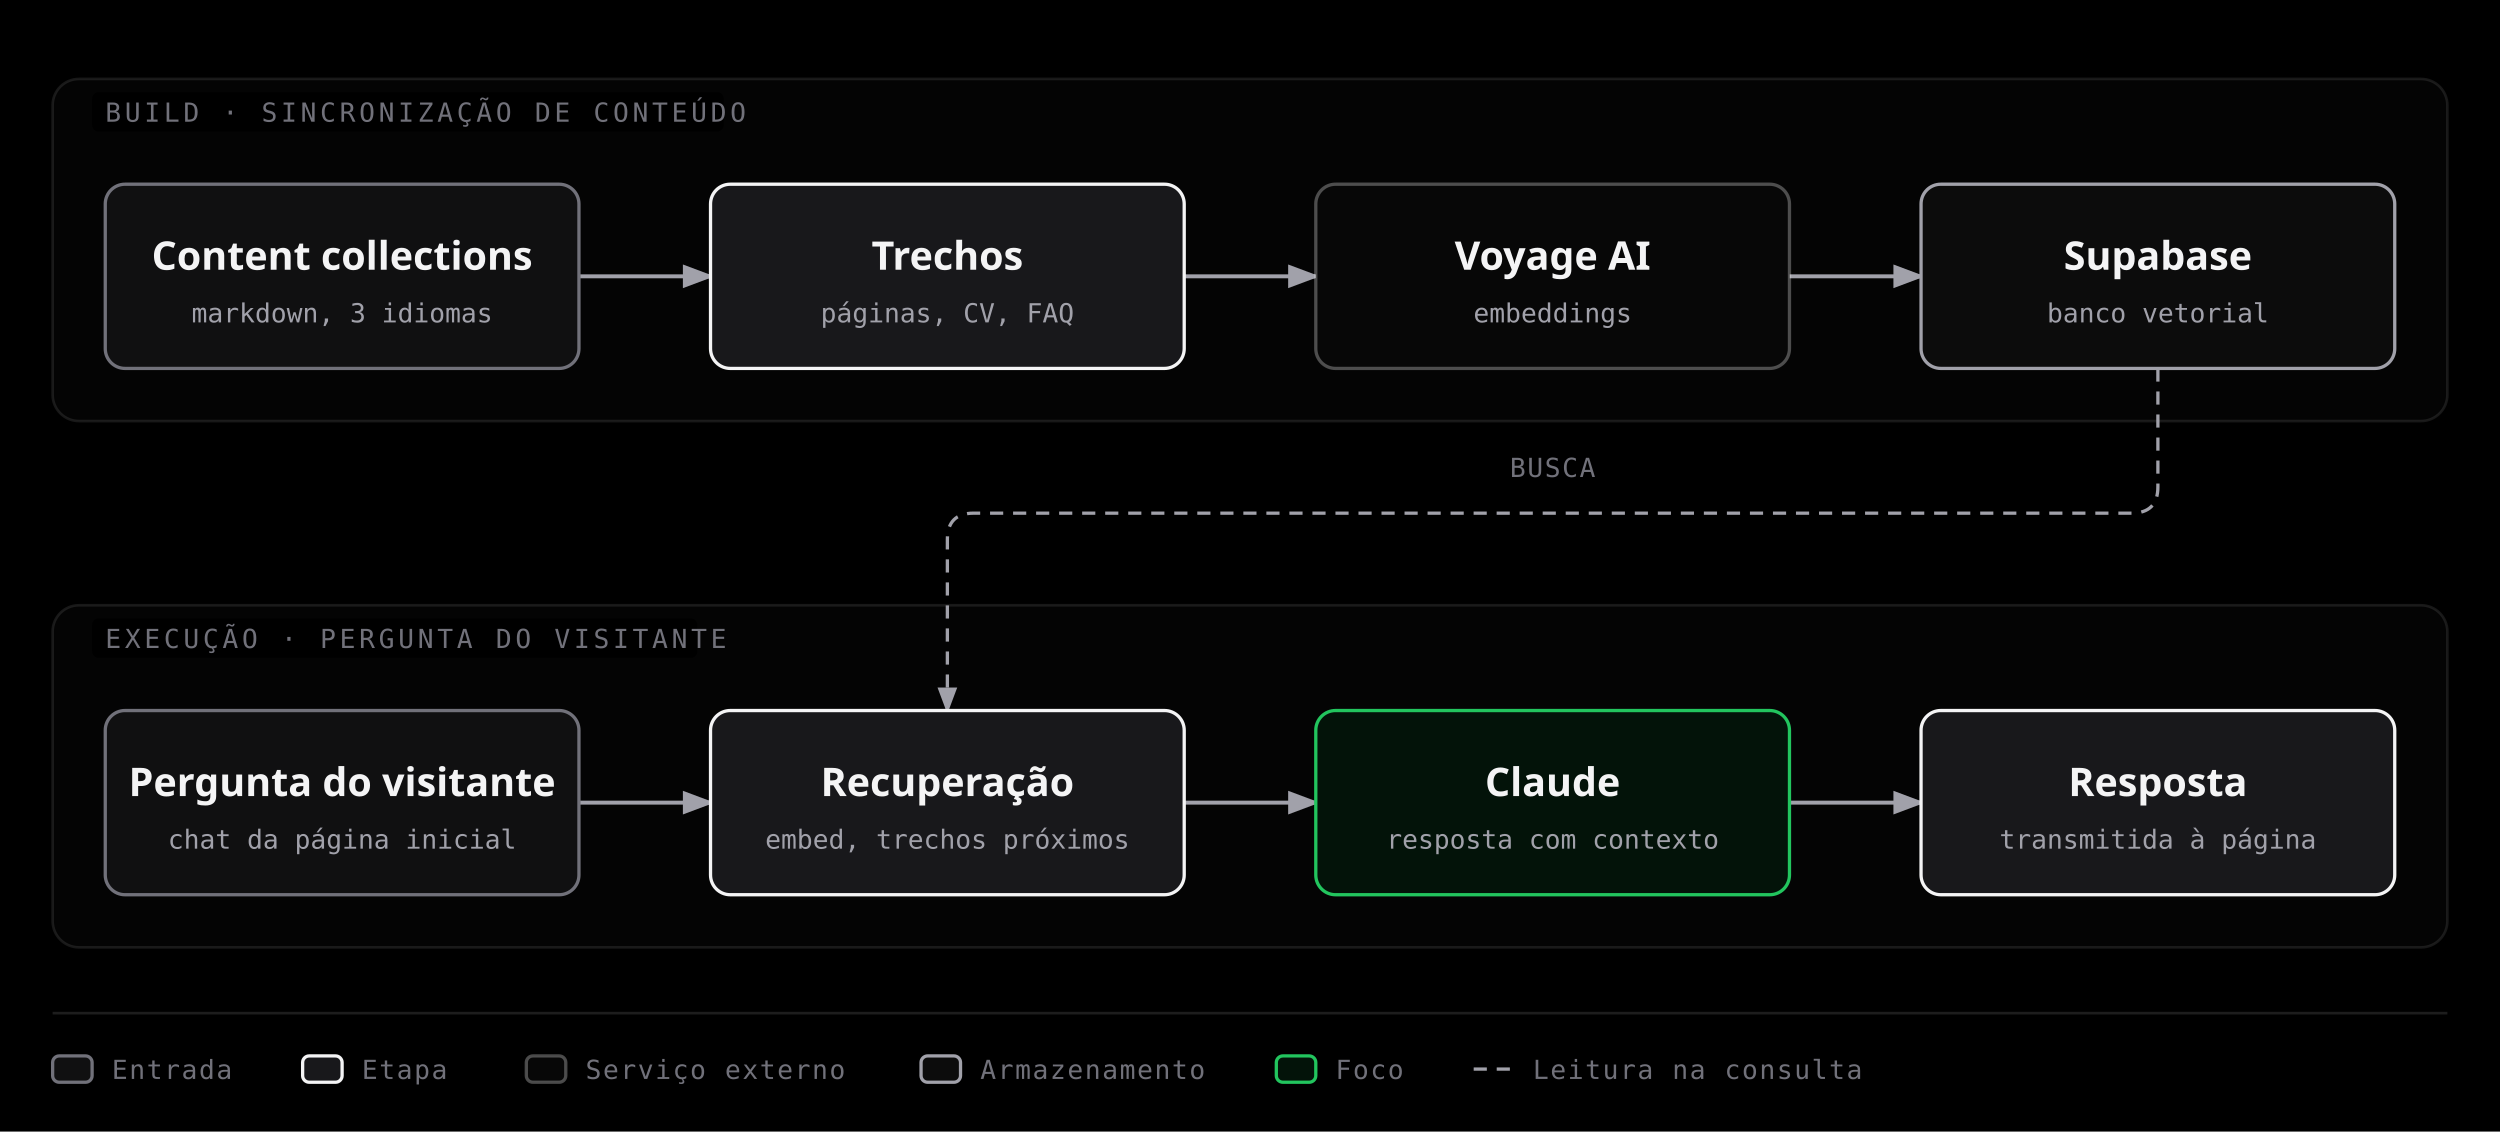
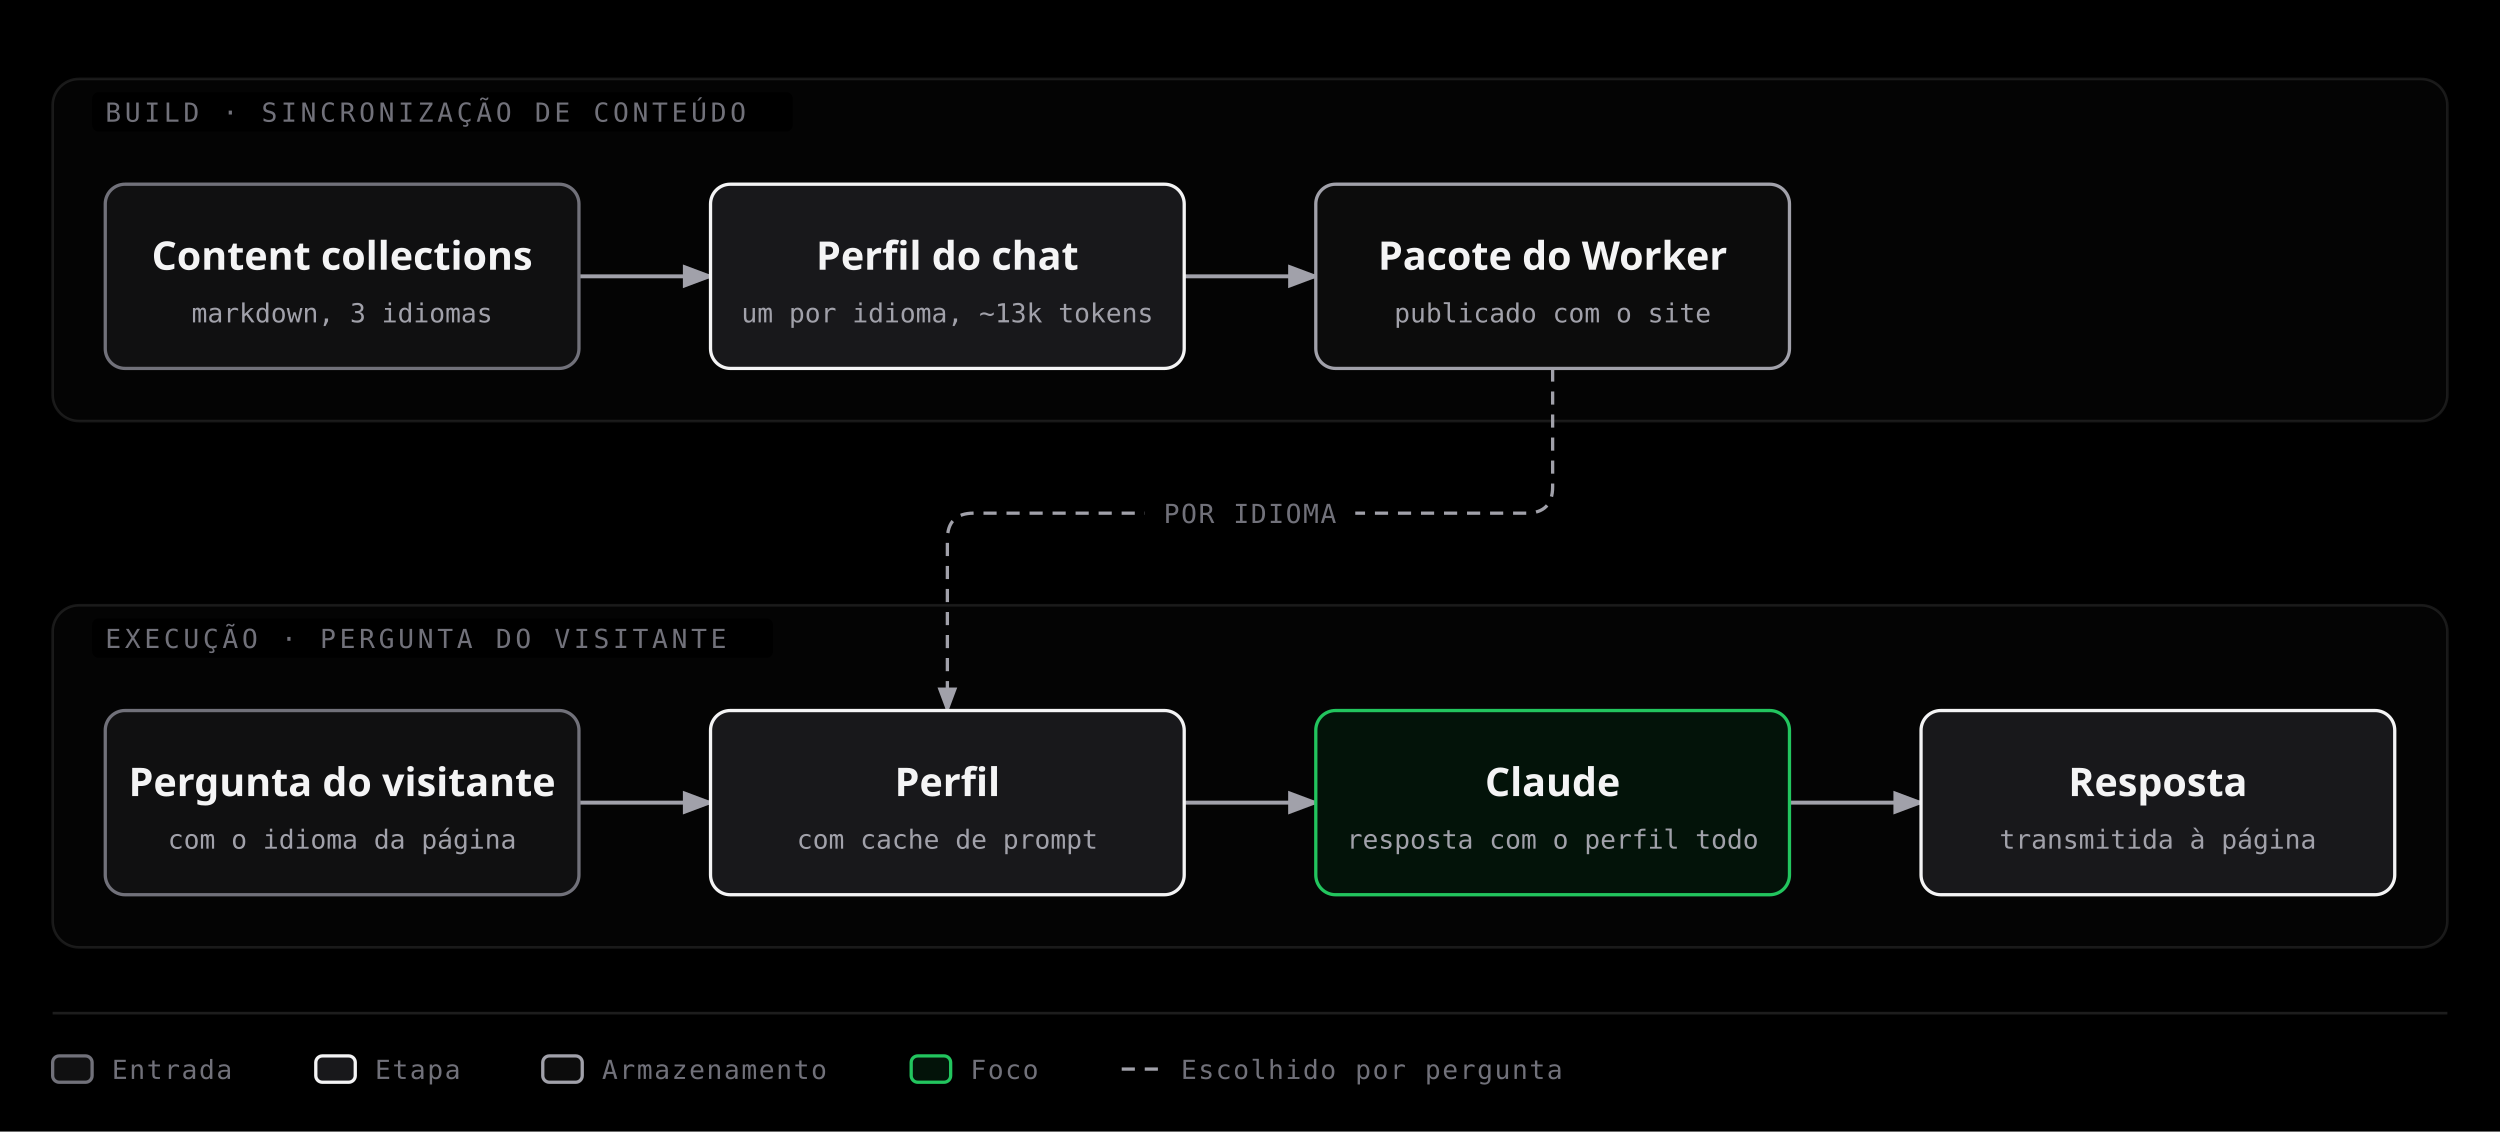
<svg xmlns="http://www.w3.org/2000/svg" viewBox="0 0 760 344" role="img" aria-labelledby="chat-pipeline-pt-title chat-pipeline-pt-desc">
  <defs>
    <marker id="chat-pipeline-pt-arrow" markerWidth="8" markerHeight="6" refX="7" refY="3" orient="auto">
      <polygon points="0 0, 8 3, 0 6" fill="#a1a1aa" />
    </marker>
  </defs>
  <rect width="100%" height="100%" fill="#000000" />
  <rect x="16" y="24" width="728" height="104" rx="8" fill="rgba(244,244,245,0.02)" stroke="rgba(244,244,245,0.10)" stroke-width="0.8" />
-   <rect x="28" y="28" width="192" height="12" rx="2" fill="#000000" />
+   <rect x="28" y="28" width="213" height="12" rx="2" fill="#000000" />
  <text x="32" y="37" fill="#71717a" font-size="8" font-family="ui-monospace, SFMono-Regular, Menlo, Consolas, monospace" letter-spacing="0.14em">BUILD · SINCRONIZAÇÃO DE CONTEÚDO</text>
  <rect x="16" y="184" width="728" height="104" rx="8" fill="rgba(244,244,245,0.02)" stroke="rgba(244,244,245,0.10)" stroke-width="0.8" />
-   <rect x="28" y="188" width="184" height="12" rx="2" fill="#000000" />
+   <rect x="28" y="188" width="207" height="12" rx="2" fill="#000000" />
  <text x="32" y="197" fill="#71717a" font-size="8" font-family="ui-monospace, SFMono-Regular, Menlo, Consolas, monospace" letter-spacing="0.14em">EXECUÇÃO · PERGUNTA DO VISITANTE</text>
  <line x1="176" y1="84" x2="216" y2="84" stroke="#a1a1aa" stroke-width="1.2" marker-end="url(#chat-pipeline-pt-arrow)" />
  <line x1="360" y1="84" x2="400" y2="84" stroke="#a1a1aa" stroke-width="1.2" marker-end="url(#chat-pipeline-pt-arrow)" />
-   <line x1="544" y1="84" x2="584" y2="84" stroke="#a1a1aa" stroke-width="1.2" marker-end="url(#chat-pipeline-pt-arrow)" />
  <line x1="176" y1="244" x2="216" y2="244" stroke="#a1a1aa" stroke-width="1.2" marker-end="url(#chat-pipeline-pt-arrow)" />
  <line x1="360" y1="244" x2="400" y2="244" stroke="#a1a1aa" stroke-width="1.2" marker-end="url(#chat-pipeline-pt-arrow)" />
  <line x1="544" y1="244" x2="584" y2="244" stroke="#a1a1aa" stroke-width="1.2" marker-end="url(#chat-pipeline-pt-arrow)" />
-   <path d="M656,112 V148 Q656,156 648,156 H296 Q288,156 288,164 V216" fill="none" stroke="#a1a1aa" stroke-width="1" stroke-dasharray="4,3" marker-end="url(#chat-pipeline-pt-arrow)" />
-   <rect x="454" y="136" width="36" height="12" rx="2" fill="#000000" />
-   <text x="472" y="145" fill="#71717a" font-size="8" font-family="ui-monospace, SFMono-Regular, Menlo, Consolas, monospace" text-anchor="middle" letter-spacing="0.06em">BUSCA</text>
+   <path d="M472,112 V148 Q472,156 464,156 H296 Q288,156 288,164 V216" fill="none" stroke="#a1a1aa" stroke-width="1" stroke-dasharray="4,3" marker-end="url(#chat-pipeline-pt-arrow)" />
+   <rect x="348" y="150" width="64" height="12" rx="2" fill="#000000" />
+   <text x="380" y="159" fill="#71717a" font-size="8" font-family="ui-monospace, SFMono-Regular, Menlo, Consolas, monospace" text-anchor="middle" letter-spacing="0.06em">POR IDIOMA</text>
  <rect x="32" y="56" width="144" height="56" rx="6" fill="#000000" />
  <rect x="32" y="56" width="144" height="56" rx="6" fill="rgba(161,161,170,0.10)" stroke="#71717a" stroke-width="1" />
  <text x="104" y="82" fill="#f4f4f5" font-size="12" font-weight="600" font-family="ui-sans-serif, system-ui, sans-serif" text-anchor="middle">Content collections</text>
  <text x="104" y="98" fill="#a1a1aa" font-size="8" font-family="ui-monospace, SFMono-Regular, Menlo, Consolas, monospace" text-anchor="middle">markdown, 3 idiomas</text>
  <rect x="216" y="56" width="144" height="56" rx="6" fill="#000000" />
  <rect x="216" y="56" width="144" height="56" rx="6" fill="#18181b" stroke="#f4f4f5" stroke-width="1" />
-   <text x="288" y="82" fill="#f4f4f5" font-size="12" font-weight="600" font-family="ui-sans-serif, system-ui, sans-serif" text-anchor="middle">Trechos</text>
-   <text x="288" y="98" fill="#a1a1aa" font-size="8" font-family="ui-monospace, SFMono-Regular, Menlo, Consolas, monospace" text-anchor="middle">páginas, CV, FAQ</text>
+   <text x="288" y="82" fill="#f4f4f5" font-size="12" font-weight="600" font-family="ui-sans-serif, system-ui, sans-serif" text-anchor="middle">Perfil do chat</text>
+   <text x="288" y="98" fill="#a1a1aa" font-size="8" font-family="ui-monospace, SFMono-Regular, Menlo, Consolas, monospace" text-anchor="middle">um por idioma, ~13k tokens</text>
  <rect x="400" y="56" width="144" height="56" rx="6" fill="#000000" />
-   <rect x="400" y="56" width="144" height="56" rx="6" fill="rgba(244,244,245,0.03)" stroke="rgba(244,244,245,0.30)" stroke-width="1" />
-   <text x="472" y="82" fill="#f4f4f5" font-size="12" font-weight="600" font-family="ui-sans-serif, system-ui, sans-serif" text-anchor="middle">Voyage AI</text>
-   <text x="472" y="98" fill="#a1a1aa" font-size="8" font-family="ui-monospace, SFMono-Regular, Menlo, Consolas, monospace" text-anchor="middle">embeddings</text>
-   <rect x="584" y="56" width="144" height="56" rx="6" fill="#000000" />
-   <rect x="584" y="56" width="144" height="56" rx="6" fill="rgba(244,244,245,0.05)" stroke="#a1a1aa" stroke-width="1" />
-   <text x="656" y="82" fill="#f4f4f5" font-size="12" font-weight="600" font-family="ui-sans-serif, system-ui, sans-serif" text-anchor="middle">Supabase</text>
-   <text x="656" y="98" fill="#a1a1aa" font-size="8" font-family="ui-monospace, SFMono-Regular, Menlo, Consolas, monospace" text-anchor="middle">banco vetorial</text>
+   <rect x="400" y="56" width="144" height="56" rx="6" fill="rgba(244,244,245,0.05)" stroke="#a1a1aa" stroke-width="1" />
+   <text x="472" y="82" fill="#f4f4f5" font-size="12" font-weight="600" font-family="ui-sans-serif, system-ui, sans-serif" text-anchor="middle">Pacote do Worker</text>
+   <text x="472" y="98" fill="#a1a1aa" font-size="8" font-family="ui-monospace, SFMono-Regular, Menlo, Consolas, monospace" text-anchor="middle">publicado com o site</text>
  <rect x="32" y="216" width="144" height="56" rx="6" fill="#000000" />
  <rect x="32" y="216" width="144" height="56" rx="6" fill="rgba(161,161,170,0.10)" stroke="#71717a" stroke-width="1" />
  <text x="104" y="242" fill="#f4f4f5" font-size="12" font-weight="600" font-family="ui-sans-serif, system-ui, sans-serif" text-anchor="middle">Pergunta do visitante</text>
-   <text x="104" y="258" fill="#a1a1aa" font-size="8" font-family="ui-monospace, SFMono-Regular, Menlo, Consolas, monospace" text-anchor="middle">chat da página inicial</text>
+   <text x="104" y="258" fill="#a1a1aa" font-size="8" font-family="ui-monospace, SFMono-Regular, Menlo, Consolas, monospace" text-anchor="middle">com o idioma da página</text>
  <rect x="216" y="216" width="144" height="56" rx="6" fill="#000000" />
  <rect x="216" y="216" width="144" height="56" rx="6" fill="#18181b" stroke="#f4f4f5" stroke-width="1" />
-   <text x="288" y="242" fill="#f4f4f5" font-size="12" font-weight="600" font-family="ui-sans-serif, system-ui, sans-serif" text-anchor="middle">Recuperação</text>
-   <text x="288" y="258" fill="#a1a1aa" font-size="8" font-family="ui-monospace, SFMono-Regular, Menlo, Consolas, monospace" text-anchor="middle">embed, trechos próximos</text>
+   <text x="288" y="242" fill="#f4f4f5" font-size="12" font-weight="600" font-family="ui-sans-serif, system-ui, sans-serif" text-anchor="middle">Perfil</text>
+   <text x="288" y="258" fill="#a1a1aa" font-size="8" font-family="ui-monospace, SFMono-Regular, Menlo, Consolas, monospace" text-anchor="middle">com cache de prompt</text>
  <rect x="400" y="216" width="144" height="56" rx="6" fill="#000000" />
  <rect x="400" y="216" width="144" height="56" rx="6" fill="rgba(34,197,94,0.10)" stroke="#22c55e" stroke-width="1" />
  <text x="472" y="242" fill="#f4f4f5" font-size="12" font-weight="600" font-family="ui-sans-serif, system-ui, sans-serif" text-anchor="middle">Claude</text>
-   <text x="472" y="258" fill="#a1a1aa" font-size="8" font-family="ui-monospace, SFMono-Regular, Menlo, Consolas, monospace" text-anchor="middle">resposta com contexto</text>
+   <text x="472" y="258" fill="#a1a1aa" font-size="8" font-family="ui-monospace, SFMono-Regular, Menlo, Consolas, monospace" text-anchor="middle">resposta com o perfil todo</text>
  <rect x="584" y="216" width="144" height="56" rx="6" fill="#000000" />
  <rect x="584" y="216" width="144" height="56" rx="6" fill="#18181b" stroke="#f4f4f5" stroke-width="1" />
  <text x="656" y="242" fill="#f4f4f5" font-size="12" font-weight="600" font-family="ui-sans-serif, system-ui, sans-serif" text-anchor="middle">Resposta</text>
  <text x="656" y="258" fill="#a1a1aa" font-size="8" font-family="ui-monospace, SFMono-Regular, Menlo, Consolas, monospace" text-anchor="middle">transmitida à página</text>
  <line x1="16" y1="308" x2="744" y2="308" stroke="rgba(244,244,245,0.12)" stroke-width="0.8" />
  <rect x="16" y="321" width="12" height="8" rx="2" fill="rgba(161,161,170,0.10)" stroke="#71717a" stroke-width="1" />
  <text x="34" y="328" fill="#71717a" font-size="8" font-family="ui-monospace, SFMono-Regular, Menlo, Consolas, monospace" letter-spacing="0.06em">Entrada</text>
-   <rect x="92" y="321" width="12" height="8" rx="2" fill="#18181b" stroke="#f4f4f5" stroke-width="1" />
-   <text x="110" y="328" fill="#71717a" font-size="8" font-family="ui-monospace, SFMono-Regular, Menlo, Consolas, monospace" letter-spacing="0.06em">Etapa</text>
-   <rect x="160" y="321" width="12" height="8" rx="2" fill="rgba(244,244,245,0.03)" stroke="rgba(244,244,245,0.30)" stroke-width="1" />
-   <text x="178" y="328" fill="#71717a" font-size="8" font-family="ui-monospace, SFMono-Regular, Menlo, Consolas, monospace" letter-spacing="0.06em">Serviço externo</text>
-   <rect x="280" y="321" width="12" height="8" rx="2" fill="rgba(244,244,245,0.05)" stroke="#a1a1aa" stroke-width="1" />
-   <text x="298" y="328" fill="#71717a" font-size="8" font-family="ui-monospace, SFMono-Regular, Menlo, Consolas, monospace" letter-spacing="0.06em">Armazenamento</text>
-   <rect x="388" y="321" width="12" height="8" rx="2" fill="rgba(34,197,94,0.10)" stroke="#22c55e" stroke-width="1" />
-   <text x="406" y="328" fill="#71717a" font-size="8" font-family="ui-monospace, SFMono-Regular, Menlo, Consolas, monospace" letter-spacing="0.06em">Foco</text>
-   <line x1="448" y1="325" x2="460" y2="325" stroke="#a1a1aa" stroke-width="1" stroke-dasharray="4,3" />
-   <text x="466" y="328" fill="#71717a" font-size="8" font-family="ui-monospace, SFMono-Regular, Menlo, Consolas, monospace" letter-spacing="0.06em">Leitura na consulta</text>
+   <rect x="96" y="321" width="12" height="8" rx="2" fill="#18181b" stroke="#f4f4f5" stroke-width="1" />
+   <text x="114" y="328" fill="#71717a" font-size="8" font-family="ui-monospace, SFMono-Regular, Menlo, Consolas, monospace" letter-spacing="0.06em">Etapa</text>
+   <rect x="165" y="321" width="12" height="8" rx="2" fill="rgba(244,244,245,0.05)" stroke="#a1a1aa" stroke-width="1" />
+   <text x="183" y="328" fill="#71717a" font-size="8" font-family="ui-monospace, SFMono-Regular, Menlo, Consolas, monospace" letter-spacing="0.06em">Armazenamento</text>
+   <rect x="277" y="321" width="12" height="8" rx="2" fill="rgba(34,197,94,0.10)" stroke="#22c55e" stroke-width="1" />
+   <text x="295" y="328" fill="#71717a" font-size="8" font-family="ui-monospace, SFMono-Regular, Menlo, Consolas, monospace" letter-spacing="0.06em">Foco</text>
+   <line x1="341" y1="325" x2="353" y2="325" stroke="#a1a1aa" stroke-width="1" stroke-dasharray="4,3" />
+   <text x="359" y="328" fill="#71717a" font-size="8" font-family="ui-monospace, SFMono-Regular, Menlo, Consolas, monospace" letter-spacing="0.06em">Escolhido por pergunta</text>
</svg>
